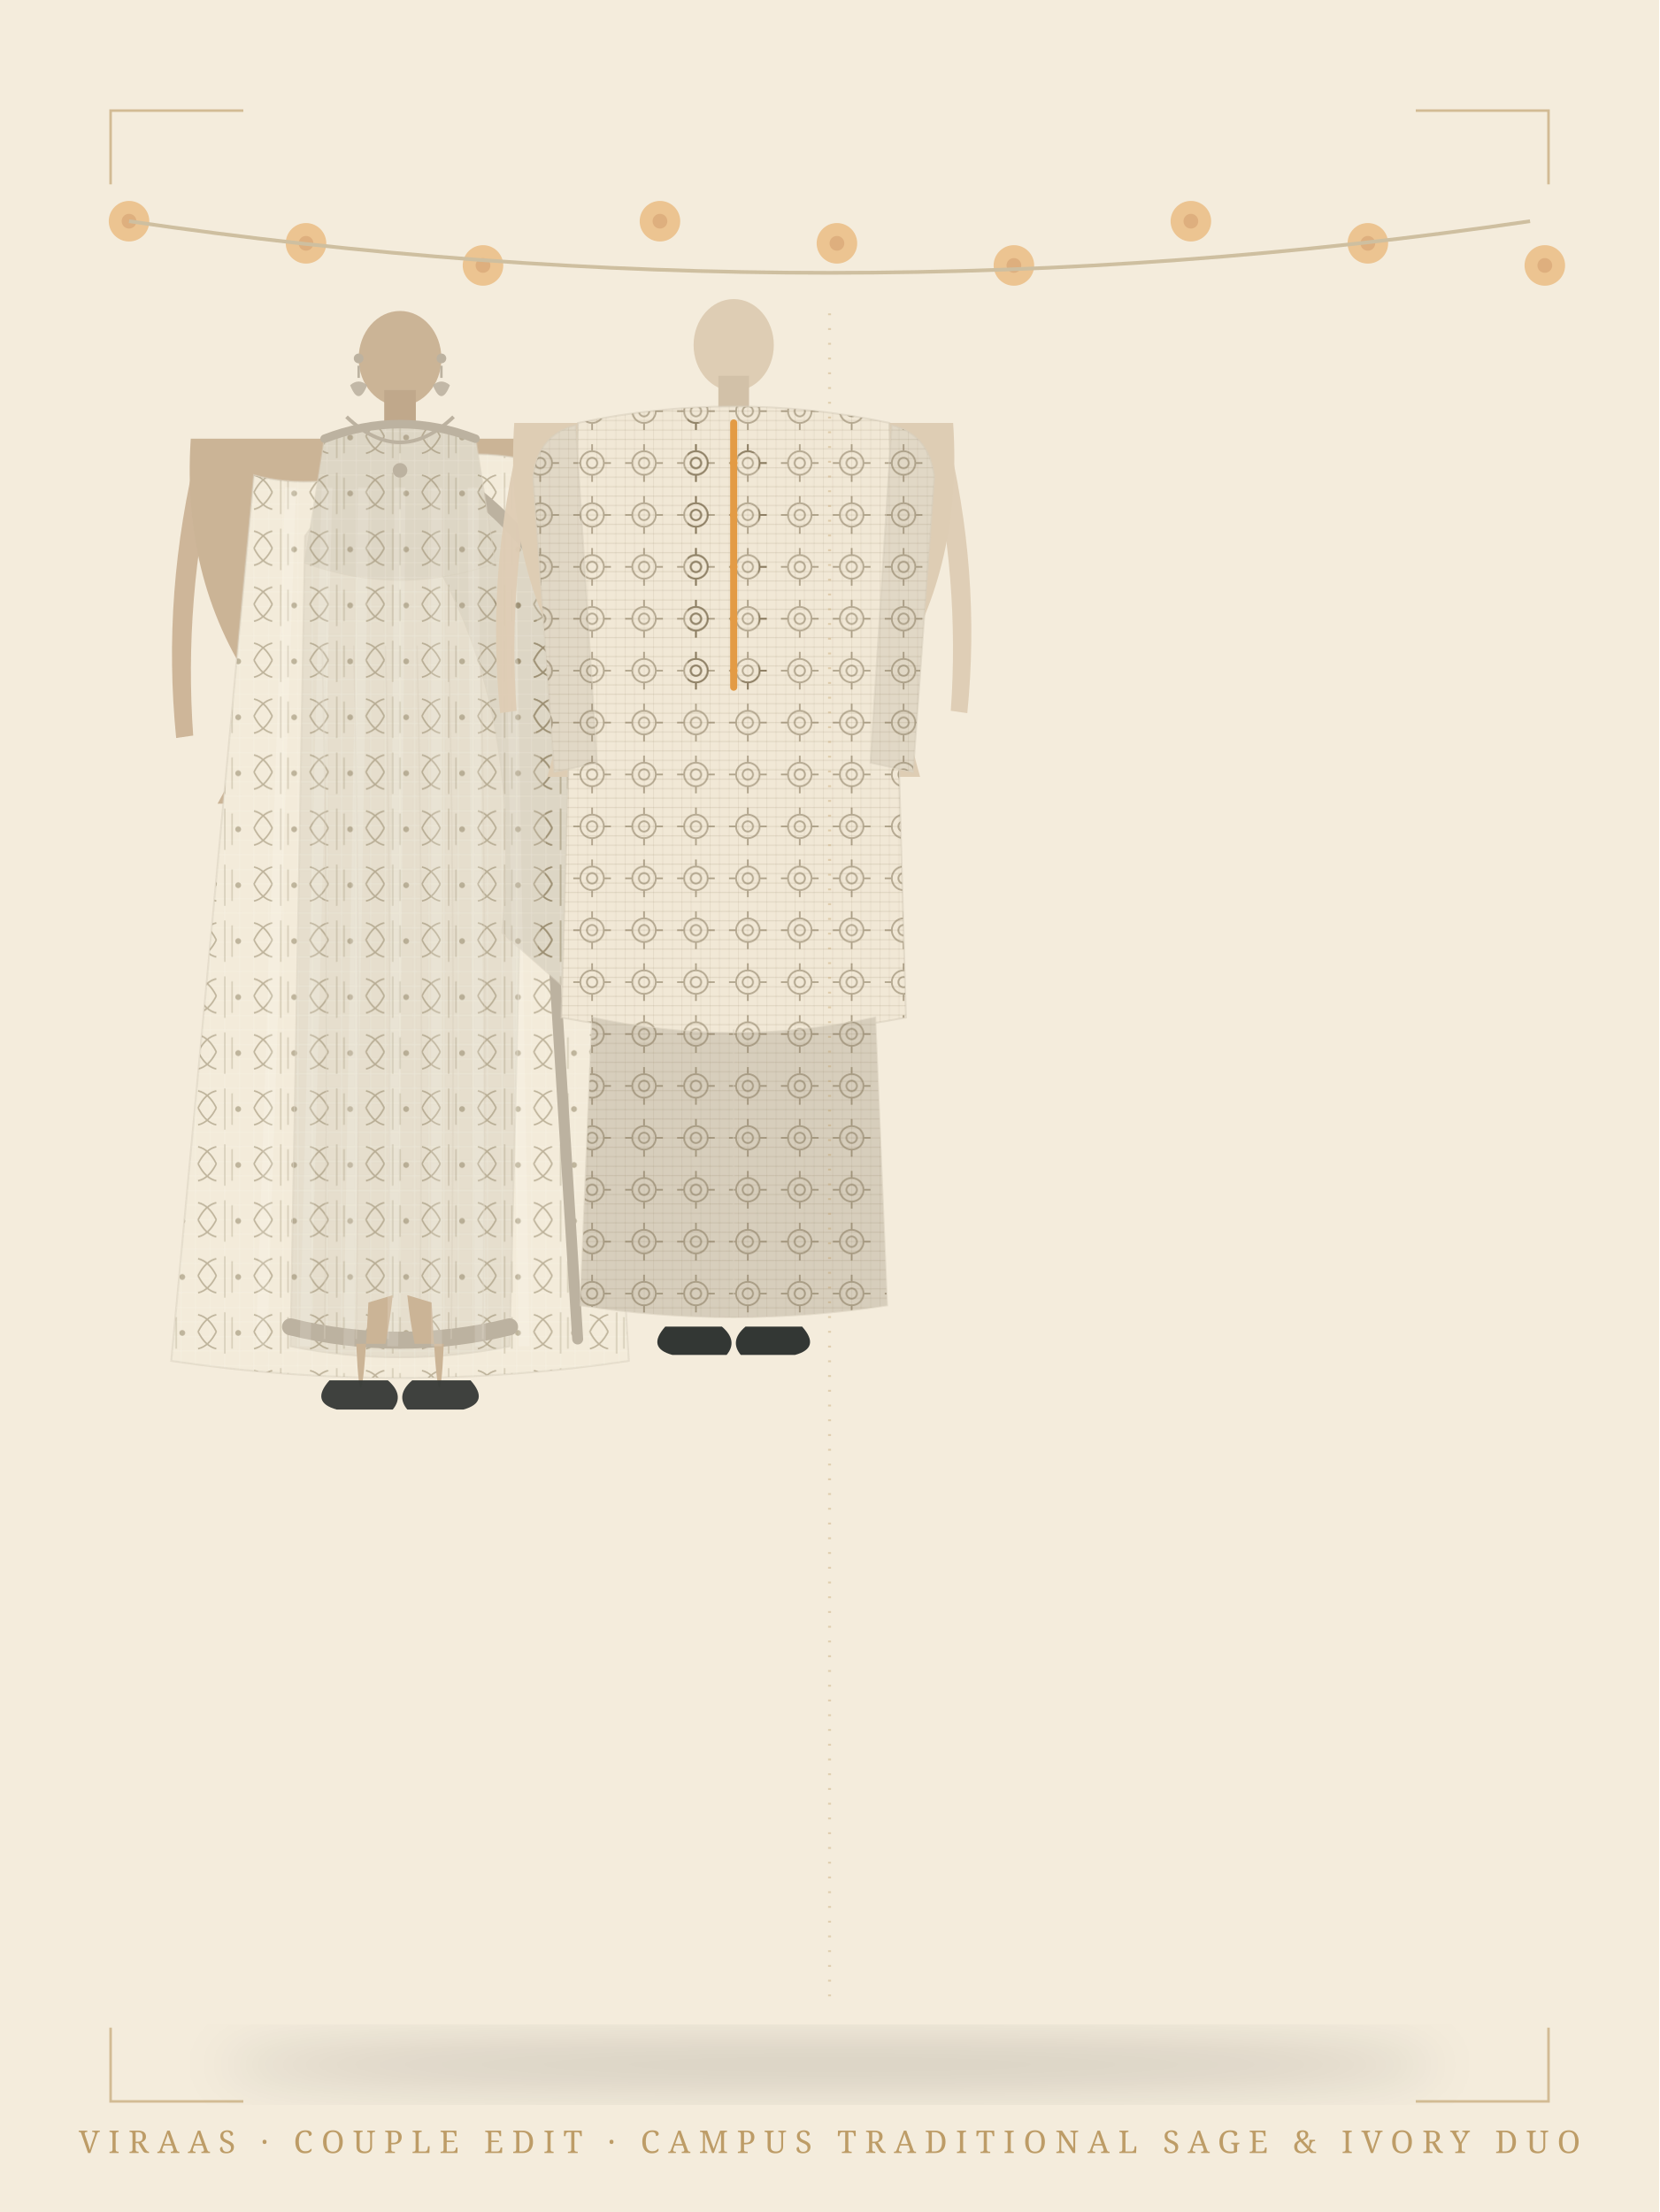
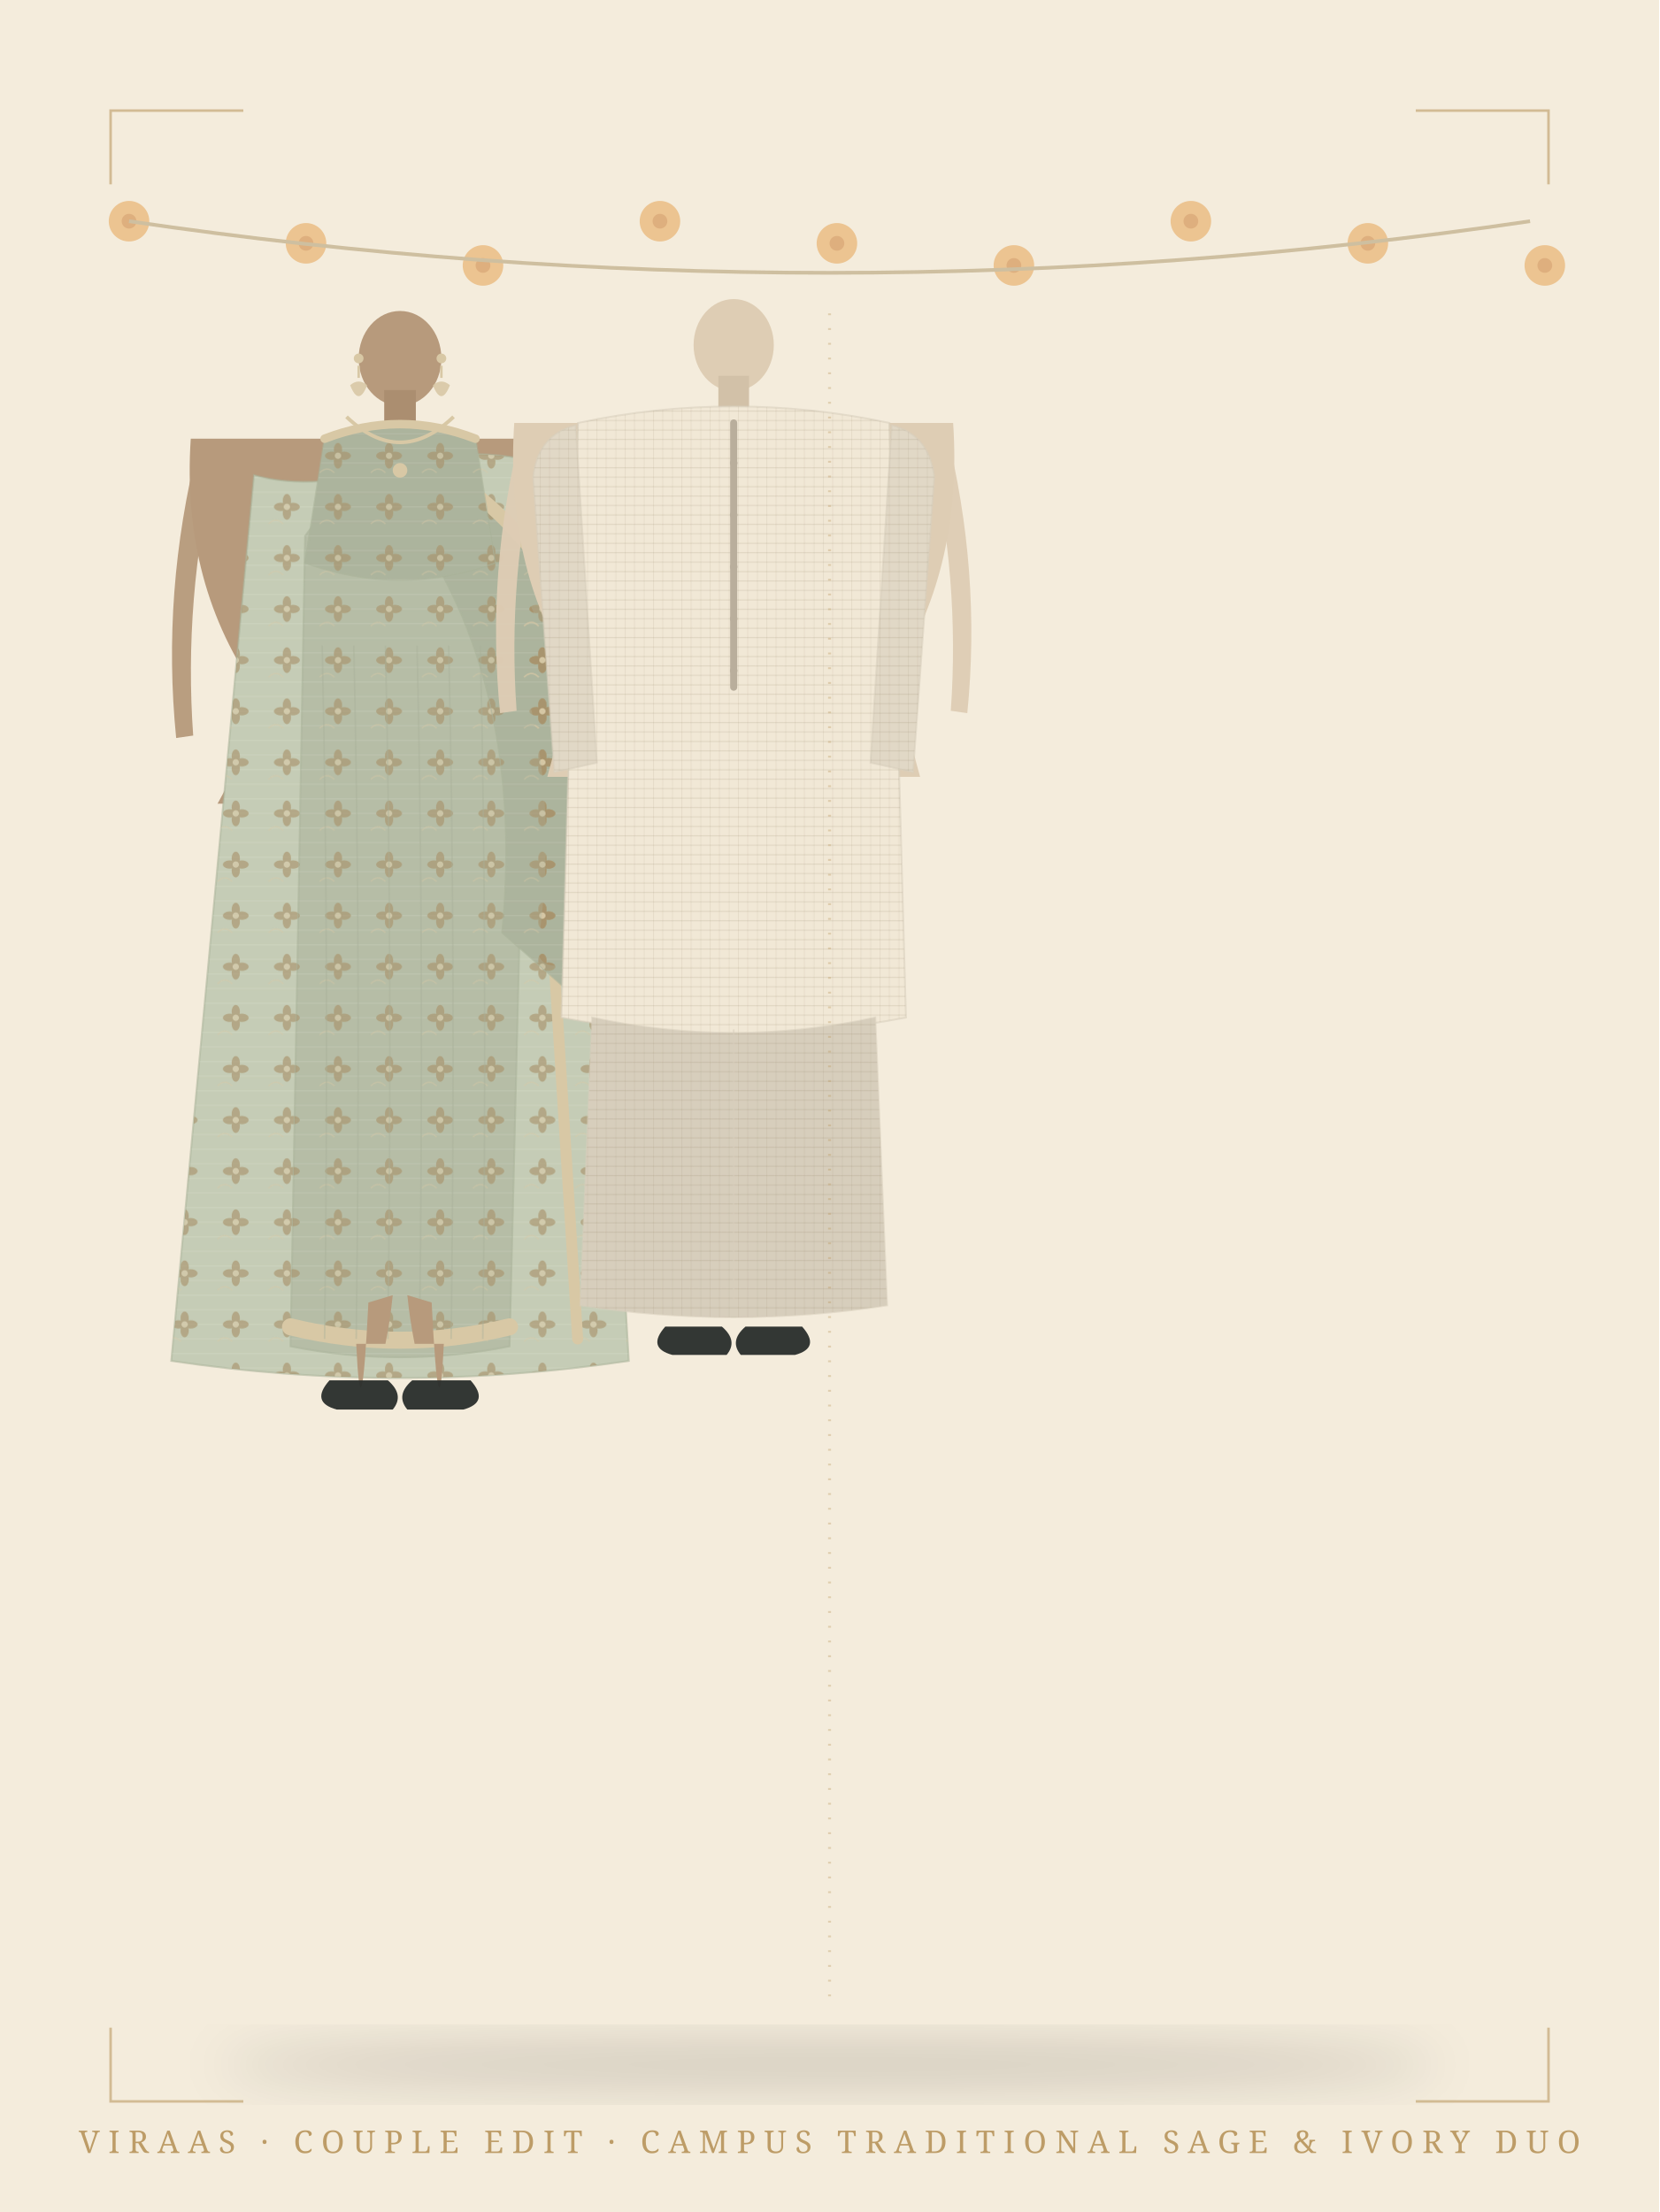
<svg xmlns="http://www.w3.org/2000/svg" viewBox="0 0 900 1200" width="900" height="1200">
  <defs>
-     <pattern id="f-cv1qkarzah" patternUnits="userSpaceOnUse" width="24" height="24">
-       <rect width="24" height="24" fill="#FFFDF7" opacity="0.12" />
-       <path d="M0 6 H24 M0 18 H24 M6 0 V24 M18 0 V24" stroke="#FFFDF7" stroke-width="0.7" opacity="0.2" fill="none" />
+     <pattern id="f-cvh4zpk3h" patternUnits="userSpaceOnUse" width="24" height="24">
+       <rect width="24" height="24" fill="#FFFDF7" opacity="0.05" />
+       <path d="M0 8 H24 M0 20 H24" stroke="#FFFDF7" stroke-width="0.8" opacity="0.12" fill="none" />
    </pattern>
-     <pattern id="k-cv1qkarzah" patternUnits="userSpaceOnUse" width="46" height="46">
-       <g fill="none" stroke="#8E7F60" stroke-width="1.3" opacity="0.75">
-         <path d="M8 22 q6 -12 15 -14 M23 22 q-6 -12 -15 -14 M8 22 q6 12 15 14 M23 22 q-6 12 -15 14" />
-         <path d="M30 6 v34 M36 10 v26" opacity="0.5" />
-         <circle cx="41" cy="23" r="2.4" fill="#8E7F60" stroke="none" />
+     <pattern id="k-cvh4zpk3h" patternUnits="userSpaceOnUse" width="42" height="42">
+       <g opacity="0.85">
+         <g fill="#A8926A">
+           <ellipse cx="21" cy="15" rx="3.4" ry="5.6" />
+           <ellipse cx="21" cy="25" rx="3.4" ry="5.6" />
+           <ellipse cx="16" cy="20" rx="5.6" ry="3.4" />
+           <ellipse cx="26" cy="20" rx="5.6" ry="3.4" />
+         </g>
+         <circle cx="21" cy="20" r="2.6" fill="#D8C8A5" />
+         <path d="M6 34 q6 -6 12 0" stroke="#D8C8A5" stroke-width="1.2" fill="none" opacity="0.6" />
      </g>
    </pattern>
-     <pattern id="f-cv1qkarzam" patternUnits="userSpaceOnUse" width="24" height="24">
+     <pattern id="f-cvh4zpk3m" patternUnits="userSpaceOnUse" width="24" height="24">
      <path d="M0 6 H24 M0 14 H24 M0 22 H24" stroke="#8B7C5E" stroke-width="0.8" opacity="0.18" fill="none" />
      <path d="M6 0 V24 M14 0 V24 M22 0 V24" stroke="#8B7C5E" stroke-width="0.6" opacity="0.13" fill="none" />
-     </pattern>
-     <pattern id="k-cv1qkarzam" patternUnits="userSpaceOnUse" width="44" height="44">
-       <g opacity="0.7" fill="none" stroke="#7E6F52" stroke-width="1.5">
-         <circle cx="22" cy="22" r="10" />
-         <circle cx="22" cy="22" r="4.4" />
-         <path d="M22 6 v6 M22 32 v6 M6 22 h6 M32 22 h6" />
-       </g>
    </pattern>
    <filter id="soft">
      <feGaussianBlur stdDeviation="14" />
    </filter>
  </defs>
  <rect width="900" height="1200" fill="#F4ECDC" />
  <g opacity="0.5">
    <circle cx="70" cy="120" r="11" fill="#E39B45" />
    <circle cx="70" cy="120" r="4" fill="#C8711F" />
    <circle cx="166" cy="132" r="11" fill="#E39B45" />
    <circle cx="166" cy="132" r="4" fill="#C8711F" />
    <circle cx="262" cy="144" r="11" fill="#E39B45" />
    <circle cx="262" cy="144" r="4" fill="#C8711F" />
    <circle cx="358" cy="120" r="11" fill="#E39B45" />
    <circle cx="358" cy="120" r="4" fill="#C8711F" />
    <circle cx="454" cy="132" r="11" fill="#E39B45" />
    <circle cx="454" cy="132" r="4" fill="#C8711F" />
    <circle cx="550" cy="144" r="11" fill="#E39B45" />
    <circle cx="550" cy="144" r="4" fill="#C8711F" />
    <circle cx="646" cy="120" r="11" fill="#E39B45" />
    <circle cx="646" cy="120" r="4" fill="#C8711F" />
    <circle cx="742" cy="132" r="11" fill="#E39B45" />
    <circle cx="742" cy="132" r="4" fill="#C8711F" />
    <circle cx="838" cy="144" r="11" fill="#E39B45" />
    <circle cx="838" cy="144" r="4" fill="#C8711F" />
    <path d="M70 120 Q450 176 830 120" stroke="#A89163" stroke-width="2" fill="none" />
  </g>
  <g transform="translate(-80 40) scale(0.66)">
-     <g opacity="0.94">
+     <g>
+       <ellipse cx="450" cy="234" rx="34" ry="39" fill="#B79A7C" />
+       <path d="M437 260 h26 v46 h-26z" fill="#ab8e70" />
+       <path d="M284 306 q-30 120 -18 240 l14 -2 q-8 -112 18 -224z" fill="#B79A7C" opacity="0.95" />
+       <path d="M616 306 q30 120 18 240 l-14 -2 q8 -112 -18 -224z" fill="#B79A7C" opacity="0.95" />
+       <path d="M278 300 Q270 420 334 510 Q328 550 300 600 L600 600 Q572 550 566 510 Q630 420 622 300 Z" fill="#B79A7C" />
+     </g>
+     <clipPath id="cc-cvh4zpk3h-1">
+       <path d="M262 1058 Q450 1086 638 1058 L596 330 Q520 300 452 322 Q380 344 330 330 Z" />
+     </clipPath>
+     <path d="M262 1058 Q450 1086 638 1058 L596 330 Q520 300 452 322 Q380 344 330 330 Z" fill="#C2CAB2" stroke="#a8b098" stroke-width="1.6" stroke-opacity="0.55" />
+     <g clip-path="url(#cc-cvh4zpk3h-1)">
+       <path d="M262 1058 Q450 1086 638 1058 L596 330 Q520 300 452 322 Q380 344 330 330 Z" fill="url(#f-cvh4zpk3h)" />
+       <path d="M262 1058 Q450 1086 638 1058 L596 330 Q520 300 452 322 Q380 344 330 330 Z" fill="url(#k-cvh4zpk3h)" opacity="0.72" />
+     </g>
+     <clipPath id="cc-cvh4zpk3h-2">
+       <path d="M452 322 Q400 340 372 380 L360 1046 Q450 1064 540 1046 L556 388 Q520 344 452 322Z" />
+     </clipPath>
+     <path d="M452 322 Q400 340 372 380 L360 1046 Q450 1064 540 1046 L556 388 Q520 344 452 322Z" fill="#b2baa2" stroke="#a8b098" stroke-width="1.6" stroke-opacity="0.55" />
+     <g clip-path="url(#cc-cvh4zpk3h-2)">
+       <path d="M452 322 Q400 340 372 380 L360 1046 Q450 1064 540 1046 L556 388 Q520 344 452 322Z" fill="url(#f-cvh4zpk3h)" />
+       <path d="M452 322 Q400 340 372 380 L360 1046 Q450 1064 540 1046 L556 388 Q520 344 452 322Z" fill="url(#k-cvh4zpk3h)" opacity="0.72" />
+     </g>
+     <path d="M360 1030 Q450 1052 540 1030" fill="none" stroke="#D8C8A5" stroke-width="14" stroke-linecap="round" />
+     <path d="M556 400 L596 1040" fill="none" stroke="#D8C8A5" stroke-width="9" stroke-linecap="round" />
+     <clipPath id="cc-cvh4zpk3h-3">
+       <path d="M470 318 Q560 366 604 470 Q648 600 618 780 L534 706 Q548 560 502 448 Q470 372 430 342 Z" />
+     </clipPath>
+     <path d="M470 318 Q560 366 604 470 Q648 600 618 780 L534 706 Q548 560 502 448 Q470 372 430 342 Z" fill="#a8b098" stroke="#a8b098" stroke-width="1.6" stroke-opacity="0.55" />
+     <g clip-path="url(#cc-cvh4zpk3h-3)">
+       <path d="M470 318 Q560 366 604 470 Q648 600 618 780 L534 706 Q548 560 502 448 Q470 372 430 342 Z" fill="url(#f-cvh4zpk3h)" />
+       <path d="M470 318 Q560 366 604 470 Q648 600 618 780 L534 706 Q548 560 502 448 Q470 372 430 342 Z" fill="url(#k-cvh4zpk3h)" opacity="0.72" />
+     </g>
+     <path d="M470 318 Q560 366 604 470 Q648 600 618 780" fill="none" stroke="#D8C8A5" stroke-width="11" stroke-linecap="round" />
+     <path d="M540 430 Q600 560 576 720" fill="none" stroke="url(#k-cvh4zpk3h)" stroke-width="26" stroke-linecap="round" opacity="0.95" />
+     <g>
+       <path d="M386 470 q6 260 2 570" stroke="#a8b098" stroke-width="1.4" opacity="0.4" fill="none" />
+       <path d="M412 470 q6 260 2 570" stroke="#a8b098" stroke-width="1.4" opacity="0.4" fill="none" />
+       <path d="M438 470 q6 260 2 570" stroke="#a8b098" stroke-width="1.4" opacity="0.4" fill="none" />
+       <path d="M464 470 q6 260 2 570" stroke="#a8b098" stroke-width="1.4" opacity="0.4" fill="none" />
+       <path d="M490 470 q6 260 2 570" stroke="#a8b098" stroke-width="1.4" opacity="0.4" fill="none" />
+       <path d="M516 470 q6 260 2 570" stroke="#a8b098" stroke-width="1.4" opacity="0.4" fill="none" />
+     </g>
+     <clipPath id="cc-cvh4zpk3h-4">
+       <path d="M388 300 Q450 274 512 300 L528 402 Q450 430 372 402 Z" />
+     </clipPath>
+     <path d="M388 300 Q450 274 512 300 L528 402 Q450 430 372 402 Z" fill="#a8b098" stroke="#a8b098" stroke-width="1.6" stroke-opacity="0.55" />
+     <g clip-path="url(#cc-cvh4zpk3h-4)">
+       <path d="M388 300 Q450 274 512 300 L528 402 Q450 430 372 402 Z" fill="url(#f-cvh4zpk3h)" />
+       <path d="M388 300 Q450 274 512 300 L528 402 Q450 430 372 402 Z" fill="url(#k-cvh4zpk3h)" opacity="0.72" />
+     </g>
+     <path d="M388 300 Q450 276 512 300" fill="none" stroke="#D8C8A5" stroke-width="7" stroke-linecap="round" />
+     <g>
+       <path d="M424 1010 q-6 120 -10 34 l24 0 q4 -20 6 -40z" fill="#B79A7C" />
+       <path d="M476 1010 q6 120 10 34 l-24 0 q-4 -20 -6 -40z" fill="#B79A7C" />
+     </g>
+     <g fill="#2A2E2C" opacity="0.95">
+       <path d="M392 1074 q-16 18 6 24 h46 q10 -12 -4 -24z" />
+       <path d="M508 1074 q16 18 -6 24 h-46 q-10 -12 4 -24z" />
+     </g>
+     <g>
      <g>
-         <ellipse cx="450" cy="234" rx="34" ry="39" fill="#C9B092" />
-         <path d="M437 260 h26 v46 h-26z" fill="#bda486" />
-         <path d="M284 306 q-30 120 -18 240 l14 -2 q-8 -112 18 -224z" fill="#C9B092" opacity="0.95" />
-         <path d="M616 306 q30 120 18 240 l-14 -2 q8 -112 -18 -224z" fill="#C9B092" opacity="0.95" />
-         <path d="M278 300 Q270 420 334 510 Q328 550 300 600 L600 600 Q572 550 566 510 Q630 420 622 300 Z" fill="#C9B092" />
-       </g>
-       <clipPath id="cc-cv1qkarzah-1">
-         <path d="M262 1058 Q450 1086 638 1058 L596 330 Q520 300 452 322 Q380 344 330 330 Z" />
-       </clipPath>
-       <path d="M262 1058 Q450 1086 638 1058 L596 330 Q520 300 452 322 Q380 344 330 330 Z" fill="#F1E8D6" stroke="#d7cebc" stroke-width="1.6" stroke-opacity="0.55" />
-       <g clip-path="url(#cc-cv1qkarzah-1)">
-         <path d="M262 1058 Q450 1086 638 1058 L596 330 Q520 300 452 322 Q380 344 330 330 Z" fill="url(#f-cv1qkarzah)" />
-         <path d="M262 1058 Q450 1086 638 1058 L596 330 Q520 300 452 322 Q380 344 330 330 Z" fill="url(#k-cv1qkarzah)" opacity="0.72" />
-       </g>
-       <clipPath id="cc-cv1qkarzah-2">
-         <path d="M452 322 Q400 340 372 380 L360 1046 Q450 1064 540 1046 L556 388 Q520 344 452 322Z" />
-       </clipPath>
-       <path d="M452 322 Q400 340 372 380 L360 1046 Q450 1064 540 1046 L556 388 Q520 344 452 322Z" fill="#e1d8c6" stroke="#d7cebc" stroke-width="1.6" stroke-opacity="0.55" />
-       <g clip-path="url(#cc-cv1qkarzah-2)">
-         <path d="M452 322 Q400 340 372 380 L360 1046 Q450 1064 540 1046 L556 388 Q520 344 452 322Z" fill="url(#f-cv1qkarzah)" />
-         <path d="M452 322 Q400 340 372 380 L360 1046 Q450 1064 540 1046 L556 388 Q520 344 452 322Z" fill="url(#k-cv1qkarzah)" opacity="0.72" />
-       </g>
-       <path d="M360 1030 Q450 1052 540 1030" fill="none" stroke="#B9AE9C" stroke-width="14" stroke-linecap="round" />
-       <path d="M556 400 L596 1040" fill="none" stroke="#B9AE9C" stroke-width="9" stroke-linecap="round" />
-       <clipPath id="cc-cv1qkarzah-3">
-         <path d="M470 318 Q560 366 604 470 Q648 600 618 780 L534 706 Q548 560 502 448 Q470 372 430 342 Z" />
-       </clipPath>
-       <path d="M470 318 Q560 366 604 470 Q648 600 618 780 L534 706 Q548 560 502 448 Q470 372 430 342 Z" fill="#d7cebc" stroke="#d7cebc" stroke-width="1.6" stroke-opacity="0.55" />
-       <g clip-path="url(#cc-cv1qkarzah-3)">
-         <path d="M470 318 Q560 366 604 470 Q648 600 618 780 L534 706 Q548 560 502 448 Q470 372 430 342 Z" fill="url(#f-cv1qkarzah)" />
-         <path d="M470 318 Q560 366 604 470 Q648 600 618 780 L534 706 Q548 560 502 448 Q470 372 430 342 Z" fill="url(#k-cv1qkarzah)" opacity="0.72" />
-       </g>
-       <path d="M470 318 Q560 366 604 470 Q648 600 618 780" fill="none" stroke="#B9AE9C" stroke-width="11" stroke-linecap="round" />
-       <path d="M540 430 Q600 560 576 720" fill="none" stroke="url(#k-cv1qkarzah)" stroke-width="26" stroke-linecap="round" opacity="0.95" />
-       <g>
-         <path d="M386 470 q6 260 2 570" stroke="#d7cebc" stroke-width="1.4" opacity="0.4" fill="none" />
-         <path d="M412 470 q6 260 2 570" stroke="#d7cebc" stroke-width="1.4" opacity="0.4" fill="none" />
-         <path d="M438 470 q6 260 2 570" stroke="#d7cebc" stroke-width="1.4" opacity="0.4" fill="none" />
-         <path d="M464 470 q6 260 2 570" stroke="#d7cebc" stroke-width="1.4" opacity="0.4" fill="none" />
-         <path d="M490 470 q6 260 2 570" stroke="#d7cebc" stroke-width="1.4" opacity="0.4" fill="none" />
-         <path d="M516 470 q6 260 2 570" stroke="#d7cebc" stroke-width="1.4" opacity="0.4" fill="none" />
-       </g>
-       <clipPath id="cc-cv1qkarzah-4">
-         <path d="M388 300 Q450 274 512 300 L528 402 Q450 430 372 402 Z" />
-       </clipPath>
-       <path d="M388 300 Q450 274 512 300 L528 402 Q450 430 372 402 Z" fill="#d7cebc" stroke="#d7cebc" stroke-width="1.6" stroke-opacity="0.55" />
-       <g clip-path="url(#cc-cv1qkarzah-4)">
-         <path d="M388 300 Q450 274 512 300 L528 402 Q450 430 372 402 Z" fill="url(#f-cv1qkarzah)" />
-         <path d="M388 300 Q450 274 512 300 L528 402 Q450 430 372 402 Z" fill="url(#k-cv1qkarzah)" opacity="0.72" />
-       </g>
-       <path d="M388 300 Q450 276 512 300" fill="none" stroke="#B9AE9C" stroke-width="7" stroke-linecap="round" />
-       <g>
-         <path d="M424 1010 q-6 120 -10 34 l24 0 q4 -20 6 -40z" fill="#C9B092" />
-         <path d="M476 1010 q6 120 10 34 l-24 0 q-4 -20 -6 -40z" fill="#C9B092" />
-       </g>
-       <g fill="#2A2E2C" opacity="0.95">
-         <path d="M392 1074 q-16 18 6 24 h46 q10 -12 -4 -24z" />
-         <path d="M508 1074 q16 18 -6 24 h-46 q-10 -12 4 -24z" />
+         <circle cx="416" cy="234" r="4" fill="#D8C8A5" />
+         <path d="M416 240 l0 10" stroke="#D8C8A5" stroke-width="2" />
+         <path d="M409 256 Q416 274 423 256 Q416 250 409 256z" fill="#D8C8A5" opacity="0.9" />
      </g>
      <g>
-         <g>
-           <circle cx="416" cy="234" r="4" fill="#B9AE9C" />
-           <path d="M416 240 l0 10" stroke="#B9AE9C" stroke-width="2" />
-           <path d="M409 256 Q416 274 423 256 Q416 250 409 256z" fill="#B9AE9C" opacity="0.9" />
-         </g>
-         <g>
-           <circle cx="484" cy="234" r="4" fill="#B9AE9C" />
-           <path d="M484 240 l0 10" stroke="#B9AE9C" stroke-width="2" />
-           <path d="M477 256 Q484 274 491 256 Q484 250 477 256z" fill="#B9AE9C" opacity="0.9" />
-         </g>
+         <circle cx="484" cy="234" r="4" fill="#D8C8A5" />
+         <path d="M484 240 l0 10" stroke="#D8C8A5" stroke-width="2" />
+         <path d="M477 256 Q484 274 491 256 Q484 250 477 256z" fill="#D8C8A5" opacity="0.9" />
      </g>
-       <g fill="none" stroke="#B9AE9C" stroke-width="3">
-         <path d="M406 282 Q450 324 494 282" />
-       </g>
-       <g fill="#B9AE9C">
-         <circle cx="450" cy="326" r="6" />
-       </g>
-       <g opacity="0.15">
-         <path d="M360 340 L336 1046" stroke="#FFFDF7" stroke-width="9" fill="none" />
-         <path d="M390 340 L372 1046" stroke="#FFFDF7" stroke-width="9" fill="none" />
-         <path d="M420 340 L408 1046" stroke="#FFFDF7" stroke-width="9" fill="none" />
-         <path d="M450 340 L444 1046" stroke="#FFFDF7" stroke-width="9" fill="none" />
-         <path d="M480 340 L480 1046" stroke="#FFFDF7" stroke-width="9" fill="none" />
-         <path d="M510 340 L516 1046" stroke="#FFFDF7" stroke-width="9" fill="none" />
-         <path d="M540 340 L552 1046" stroke="#FFFDF7" stroke-width="9" fill="none" />
-       </g>
+     </g>
+     <g fill="none" stroke="#D8C8A5" stroke-width="3">
+       <path d="M406 282 Q450 324 494 282" />
+     </g>
+     <g fill="#D8C8A5">
+       <circle cx="450" cy="326" r="6" />
    </g>
  </g>
  <g transform="translate(110 40) scale(0.64)">
    <g>
      <ellipse cx="450" cy="230" rx="34" ry="39" fill="#DECDB4" />
      <path d="M437 256 h26 v46 h-26z" fill="#d2c1a8" />
      <path d="M270 302 q-30 120 -18 240 l14 -2 q-8 -112 18 -224z" fill="#DECDB4" opacity="0.95" />
      <path d="M630 302 q30 120 18 240 l-14 -2 q8 -112 -18 -224z" fill="#DECDB4" opacity="0.95" />
      <path d="M264 296 Q256 416 312 506 Q306 546 292 596 L608 596 Q594 546 588 506 Q644 416 636 296 Z" fill="#DECDB4" />
    </g>
-     <clipPath id="cc-cv1qkarzam-1">
+     <clipPath id="cc-cvh4zpk3m-1">
      <path d="M318 296 Q450 268 582 296 L596 800 Q450 828 304 800 Z" />
    </clipPath>
    <path d="M318 296 Q450 268 582 296 L596 800 Q450 828 304 800 Z" fill="#F1E8D6" stroke="#d7cebc" stroke-width="1.6" stroke-opacity="0.55" />
-     <g clip-path="url(#cc-cv1qkarzam-1)">
-       <path d="M318 296 Q450 268 582 296 L596 800 Q450 828 304 800 Z" fill="url(#f-cv1qkarzam)" />
-       <path d="M318 296 Q450 268 582 296 L596 800 Q450 828 304 800 Z" fill="url(#k-cv1qkarzam)" opacity="0.72" />
+     <g clip-path="url(#cc-cvh4zpk3m-1)">
+       <path d="M318 296 Q450 268 582 296 L596 800 Q450 828 304 800 Z" fill="url(#f-cvh4zpk3m)" />
    </g>
-     <path d="M450 296 V520" fill="none" stroke="#E39B45" stroke-width="6" stroke-linecap="round" />
+     <path d="M450 296 V520" fill="none" stroke="#B9AE9C" stroke-width="6" stroke-linecap="round" />
    <g>
-       <circle cx="450" cy="330" r="3.2" fill="#E39B45" />
-       <circle cx="450" cy="374" r="3.2" fill="#E39B45" />
-       <circle cx="450" cy="418" r="3.2" fill="#E39B45" />
-       <circle cx="450" cy="462" r="3.2" fill="#E39B45" />
-       <circle cx="450" cy="506" r="3.2" fill="#E39B45" />
+       <circle cx="450" cy="330" r="3.2" fill="#B9AE9C" />
+       <circle cx="450" cy="374" r="3.2" fill="#B9AE9C" />
+       <circle cx="450" cy="418" r="3.2" fill="#B9AE9C" />
+       <circle cx="450" cy="462" r="3.2" fill="#B9AE9C" />
+       <circle cx="450" cy="506" r="3.2" fill="#B9AE9C" />
    </g>
-     <clipPath id="cc-cv1qkarzam-2">
+     <clipPath id="cc-cvh4zpk3m-2">
      <path d="M316 298 q-32 8 -36 44 l18 250 l36 -8 z" />
    </clipPath>
    <path d="M316 298 q-32 8 -36 44 l18 250 l36 -8 z" fill="#e1d8c6" stroke="#d7cebc" stroke-width="1.6" stroke-opacity="0.55" />
-     <g clip-path="url(#cc-cv1qkarzam-2)">
-       <path d="M316 298 q-32 8 -36 44 l18 250 l36 -8 z" fill="url(#f-cv1qkarzam)" />
-       <path d="M316 298 q-32 8 -36 44 l18 250 l36 -8 z" fill="url(#k-cv1qkarzam)" opacity="0.72" />
+     <g clip-path="url(#cc-cvh4zpk3m-2)">
+       <path d="M316 298 q-32 8 -36 44 l18 250 l36 -8 z" fill="url(#f-cvh4zpk3m)" />
    </g>
-     <clipPath id="cc-cv1qkarzam-3">
+     <clipPath id="cc-cvh4zpk3m-3">
      <path d="M584 298 q32 8 36 44 l-18 250 l-36 -8 z" />
    </clipPath>
    <path d="M584 298 q32 8 36 44 l-18 250 l-36 -8 z" fill="#e1d8c6" stroke="#d7cebc" stroke-width="1.6" stroke-opacity="0.55" />
-     <g clip-path="url(#cc-cv1qkarzam-3)">
-       <path d="M584 298 q32 8 36 44 l-18 250 l-36 -8 z" fill="url(#f-cv1qkarzam)" />
-       <path d="M584 298 q32 8 36 44 l-18 250 l-36 -8 z" fill="url(#k-cv1qkarzam)" opacity="0.72" />
+     <g clip-path="url(#cc-cvh4zpk3m-3)">
+       <path d="M584 298 q32 8 36 44 l-18 250 l-36 -8 z" fill="url(#f-cvh4zpk3m)" />
    </g>
-     <path d="M420 306 q30 18 60 0 l0 210 q-30 16 -60 0z" fill="none" stroke="url(#k-cv1qkarzam)" stroke-width="18" stroke-linecap="round" opacity="0.95" />
-     <clipPath id="cc-cv1qkarzam-4">
+     <clipPath id="cc-cvh4zpk3m-4">
      <path d="M330 800 Q450 826 570 800 L580 1044 Q450 1064 320 1044 Z" />
    </clipPath>
    <path d="M330 800 Q450 826 570 800 L580 1044 Q450 1064 320 1044 Z" fill="#d7cebc" stroke="#d7cebc" stroke-width="1.6" stroke-opacity="0.55" />
-     <g clip-path="url(#cc-cv1qkarzam-4)">
-       <path d="M330 800 Q450 826 570 800 L580 1044 Q450 1064 320 1044 Z" fill="url(#f-cv1qkarzam)" />
-       <path d="M330 800 Q450 826 570 800 L580 1044 Q450 1064 320 1044 Z" fill="url(#k-cv1qkarzam)" opacity="0.72" />
+     <g clip-path="url(#cc-cvh4zpk3m-4)">
+       <path d="M330 800 Q450 826 570 800 L580 1044 Q450 1064 320 1044 Z" fill="url(#f-cvh4zpk3m)" />
    </g>
    <g stroke="#d7cebc" stroke-width="1.6" opacity="0.5" fill="none">
      <path d="M450 810 V1040" />
    </g>
    <g fill="#2A2E2C" opacity="0.95">
      <path d="M392 1062 q-16 18 6 24 h46 q10 -12 -4 -24z" />
      <path d="M508 1062 q16 18 -6 24 h-46 q-10 -12 4 -24z" />
    </g>
  </g>
  <ellipse cx="450" cy="1120" rx="330" ry="18" fill="#000" opacity="0.12" filter="url(#soft)" />
  <path d="M450 170 V1090" stroke="#B7945A" stroke-width="1.6" opacity="0.35" stroke-dasharray="1 7" />
  <g fill="none" stroke="#B7945A" opacity="0.55" stroke-width="1.4">
    <path d="M60 100 V60 H132" />
    <path d="M768 60 H840 V100" />
    <path d="M60 1100 V1140 H132" />
    <path d="M768 1140 H840 V1100" />
  </g>
  <text x="450" y="1168" text-anchor="middle" font-family="Georgia, serif" font-size="17" letter-spacing="4.6" fill="#B7945A" opacity="0.9">VIRAAS · COUPLE EDIT · CAMPUS TRADITIONAL SAGE &amp; IVORY DUO</text>
</svg>
